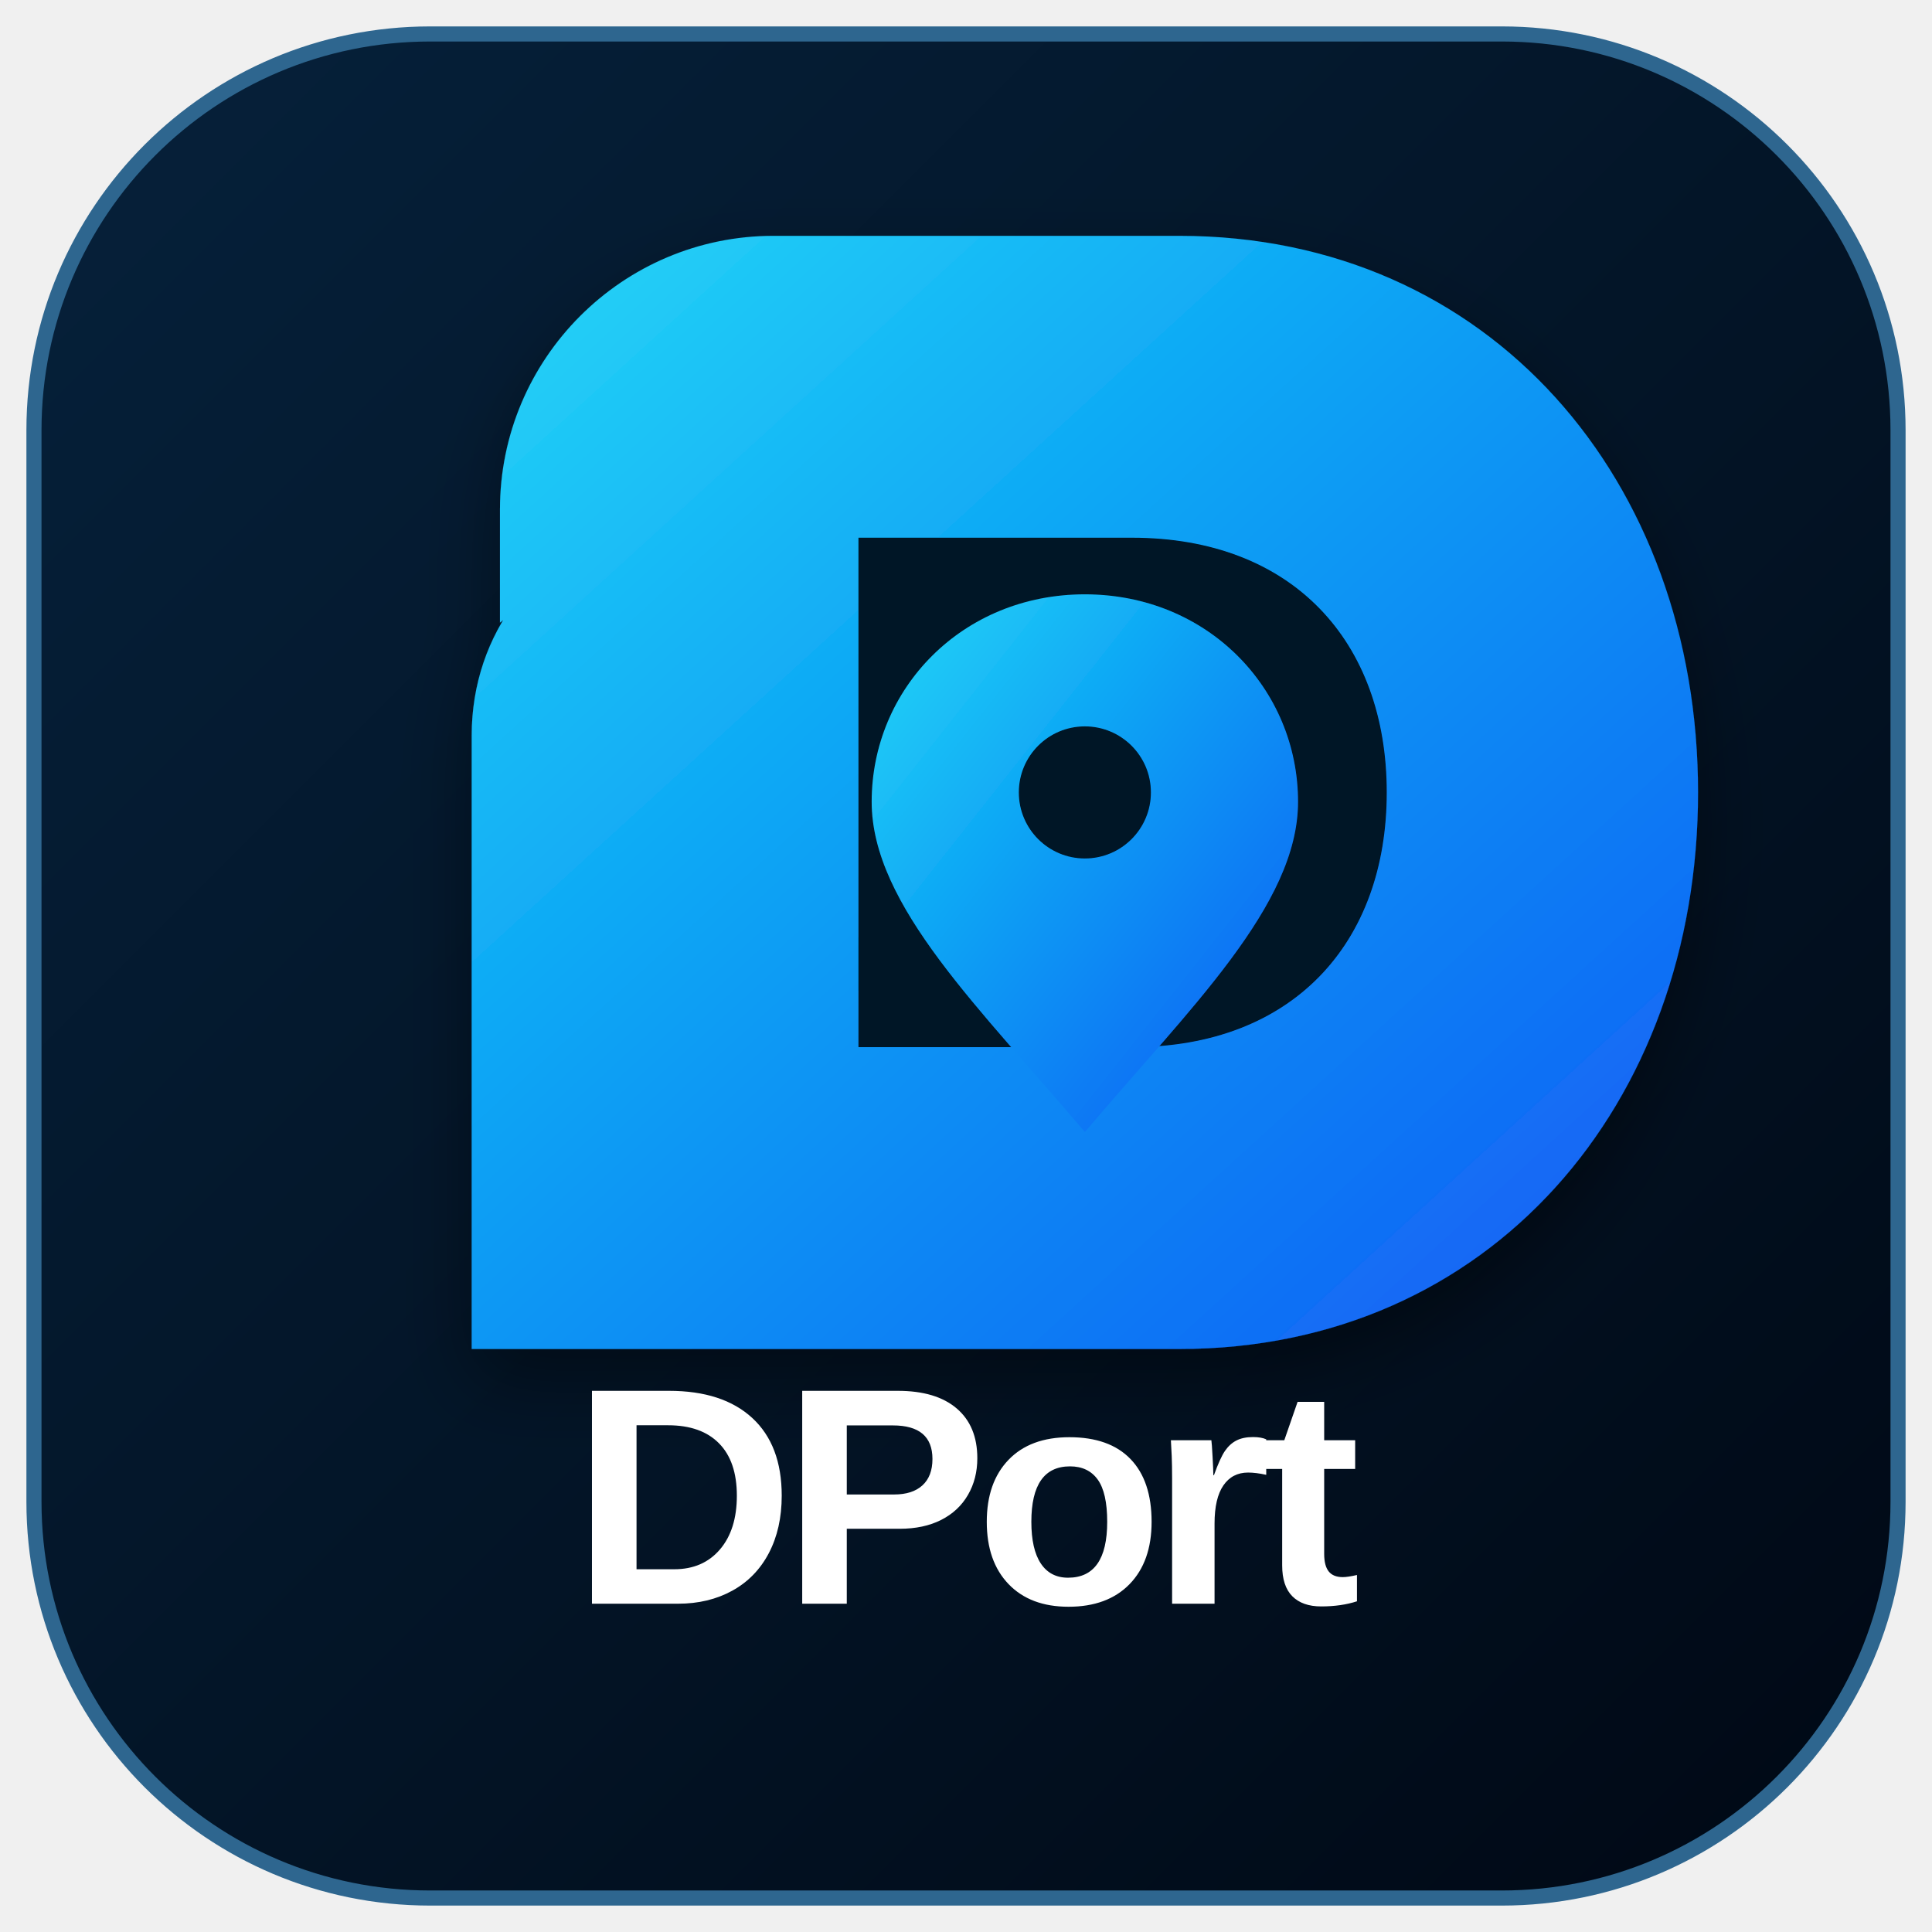
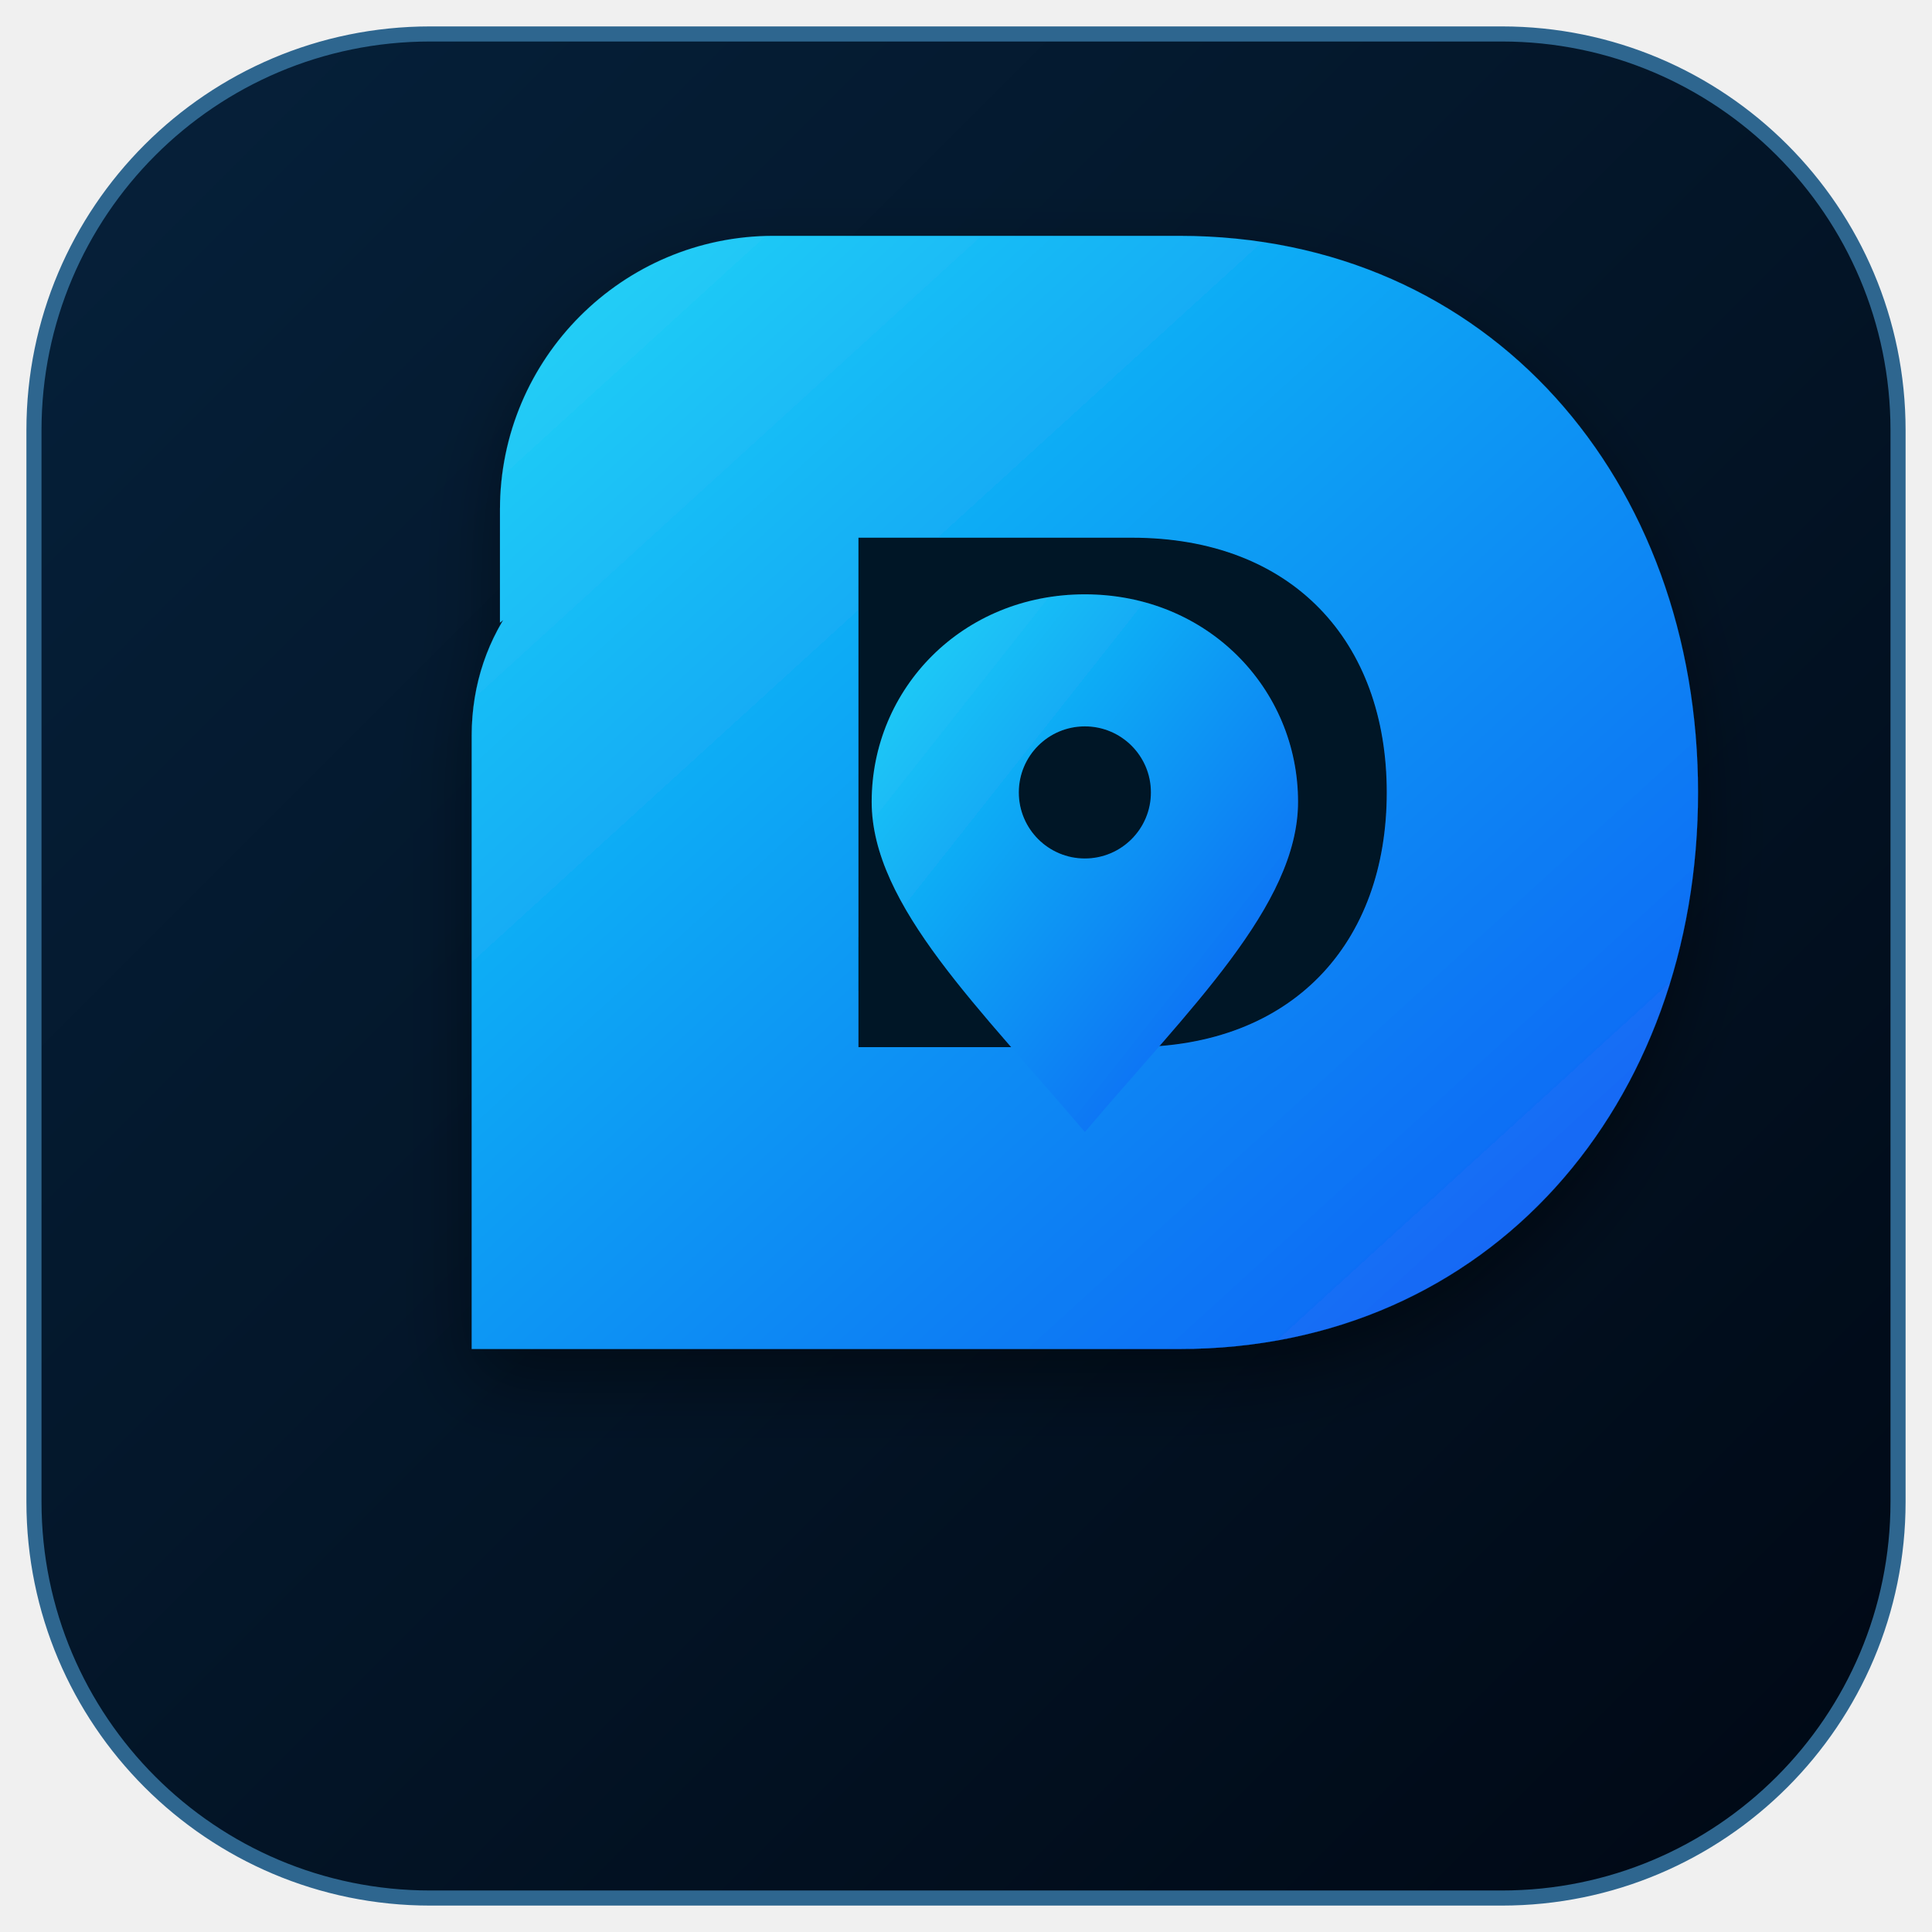
<svg xmlns="http://www.w3.org/2000/svg" width="1024" height="1024" viewBox="0 0 1024 1024">
  <defs>
    <linearGradient id="bg" x1="0" y1="0" x2="1" y2="1">
      <stop offset="0" stop-color="#06213B" />
      <stop offset="0.55" stop-color="#031426" />
      <stop offset="1" stop-color="#000814" />
    </linearGradient>
    <linearGradient id="d" x1="0" y1="0" x2="1" y2="1">
      <stop offset="0" stop-color="#28D8F7" />
      <stop offset="0.48" stop-color="#0799F4" />
      <stop offset="1" stop-color="#1758F5" />
    </linearGradient>
    <filter id="shadow" x="-20%" y="-20%" width="140%" height="140%">
      <feDropShadow dx="0" dy="18" stdDeviation="20" flood-color="#000000" flood-opacity=".42" />
    </filter>
  </defs>
  <rect x="18" y="18" width="988" height="988" rx="210" fill="url(#bg)" stroke="#2E668F" stroke-width="8" />
  <g filter="url(#shadow)">
-     <path d="M265 270              C265 190 330 125 410 125              H625              C790 125 900 255 900 420              C900 585 790 715 625 715              H250              V390              C250 335 285 292 335 275              L265 330 Z" fill="url(#d)" />
-     <path d="M455 285              H600              C685 285 735 340 735 420              C735 500 685 555 600 555              H455 Z" fill="#031426" />
-     <path d="M575 315              C510 315 462 365 462 425              C462 480 520 535 575 600              C630 535 688 480 688 425              C688 365 640 315 575 315 Z" fill="url(#d)" />
+     <path d="M265 270 C265 190 330 125 410 125 H625 C790 125 900 255 900 420 C900 585 790 715 625 715 H250 V390 C250 335 285 292 335 275 L265 330 Z" fill="url(#d)" />
+     <path d="M455 285 H600 C685 285 735 340 735 420 C735 500 685 555 600 555 H455 Z" fill="#031426" />
+     <path d="M575 315 C510 315 462 365 462 425 C462 480 520 535 575 600 C630 535 688 480 688 425 C688 365 640 315 575 315 Z" fill="url(#d)" />
    <circle cx="575" cy="420" r="35" fill="#031426" />
  </g>
-   <text x="512" y="850" text-anchor="middle" font-family="Arial, Helvetica, sans-serif" font-size="164" font-weight="700" letter-spacing="-7" fill="#FFFFFF">DPort</text>
</svg>
